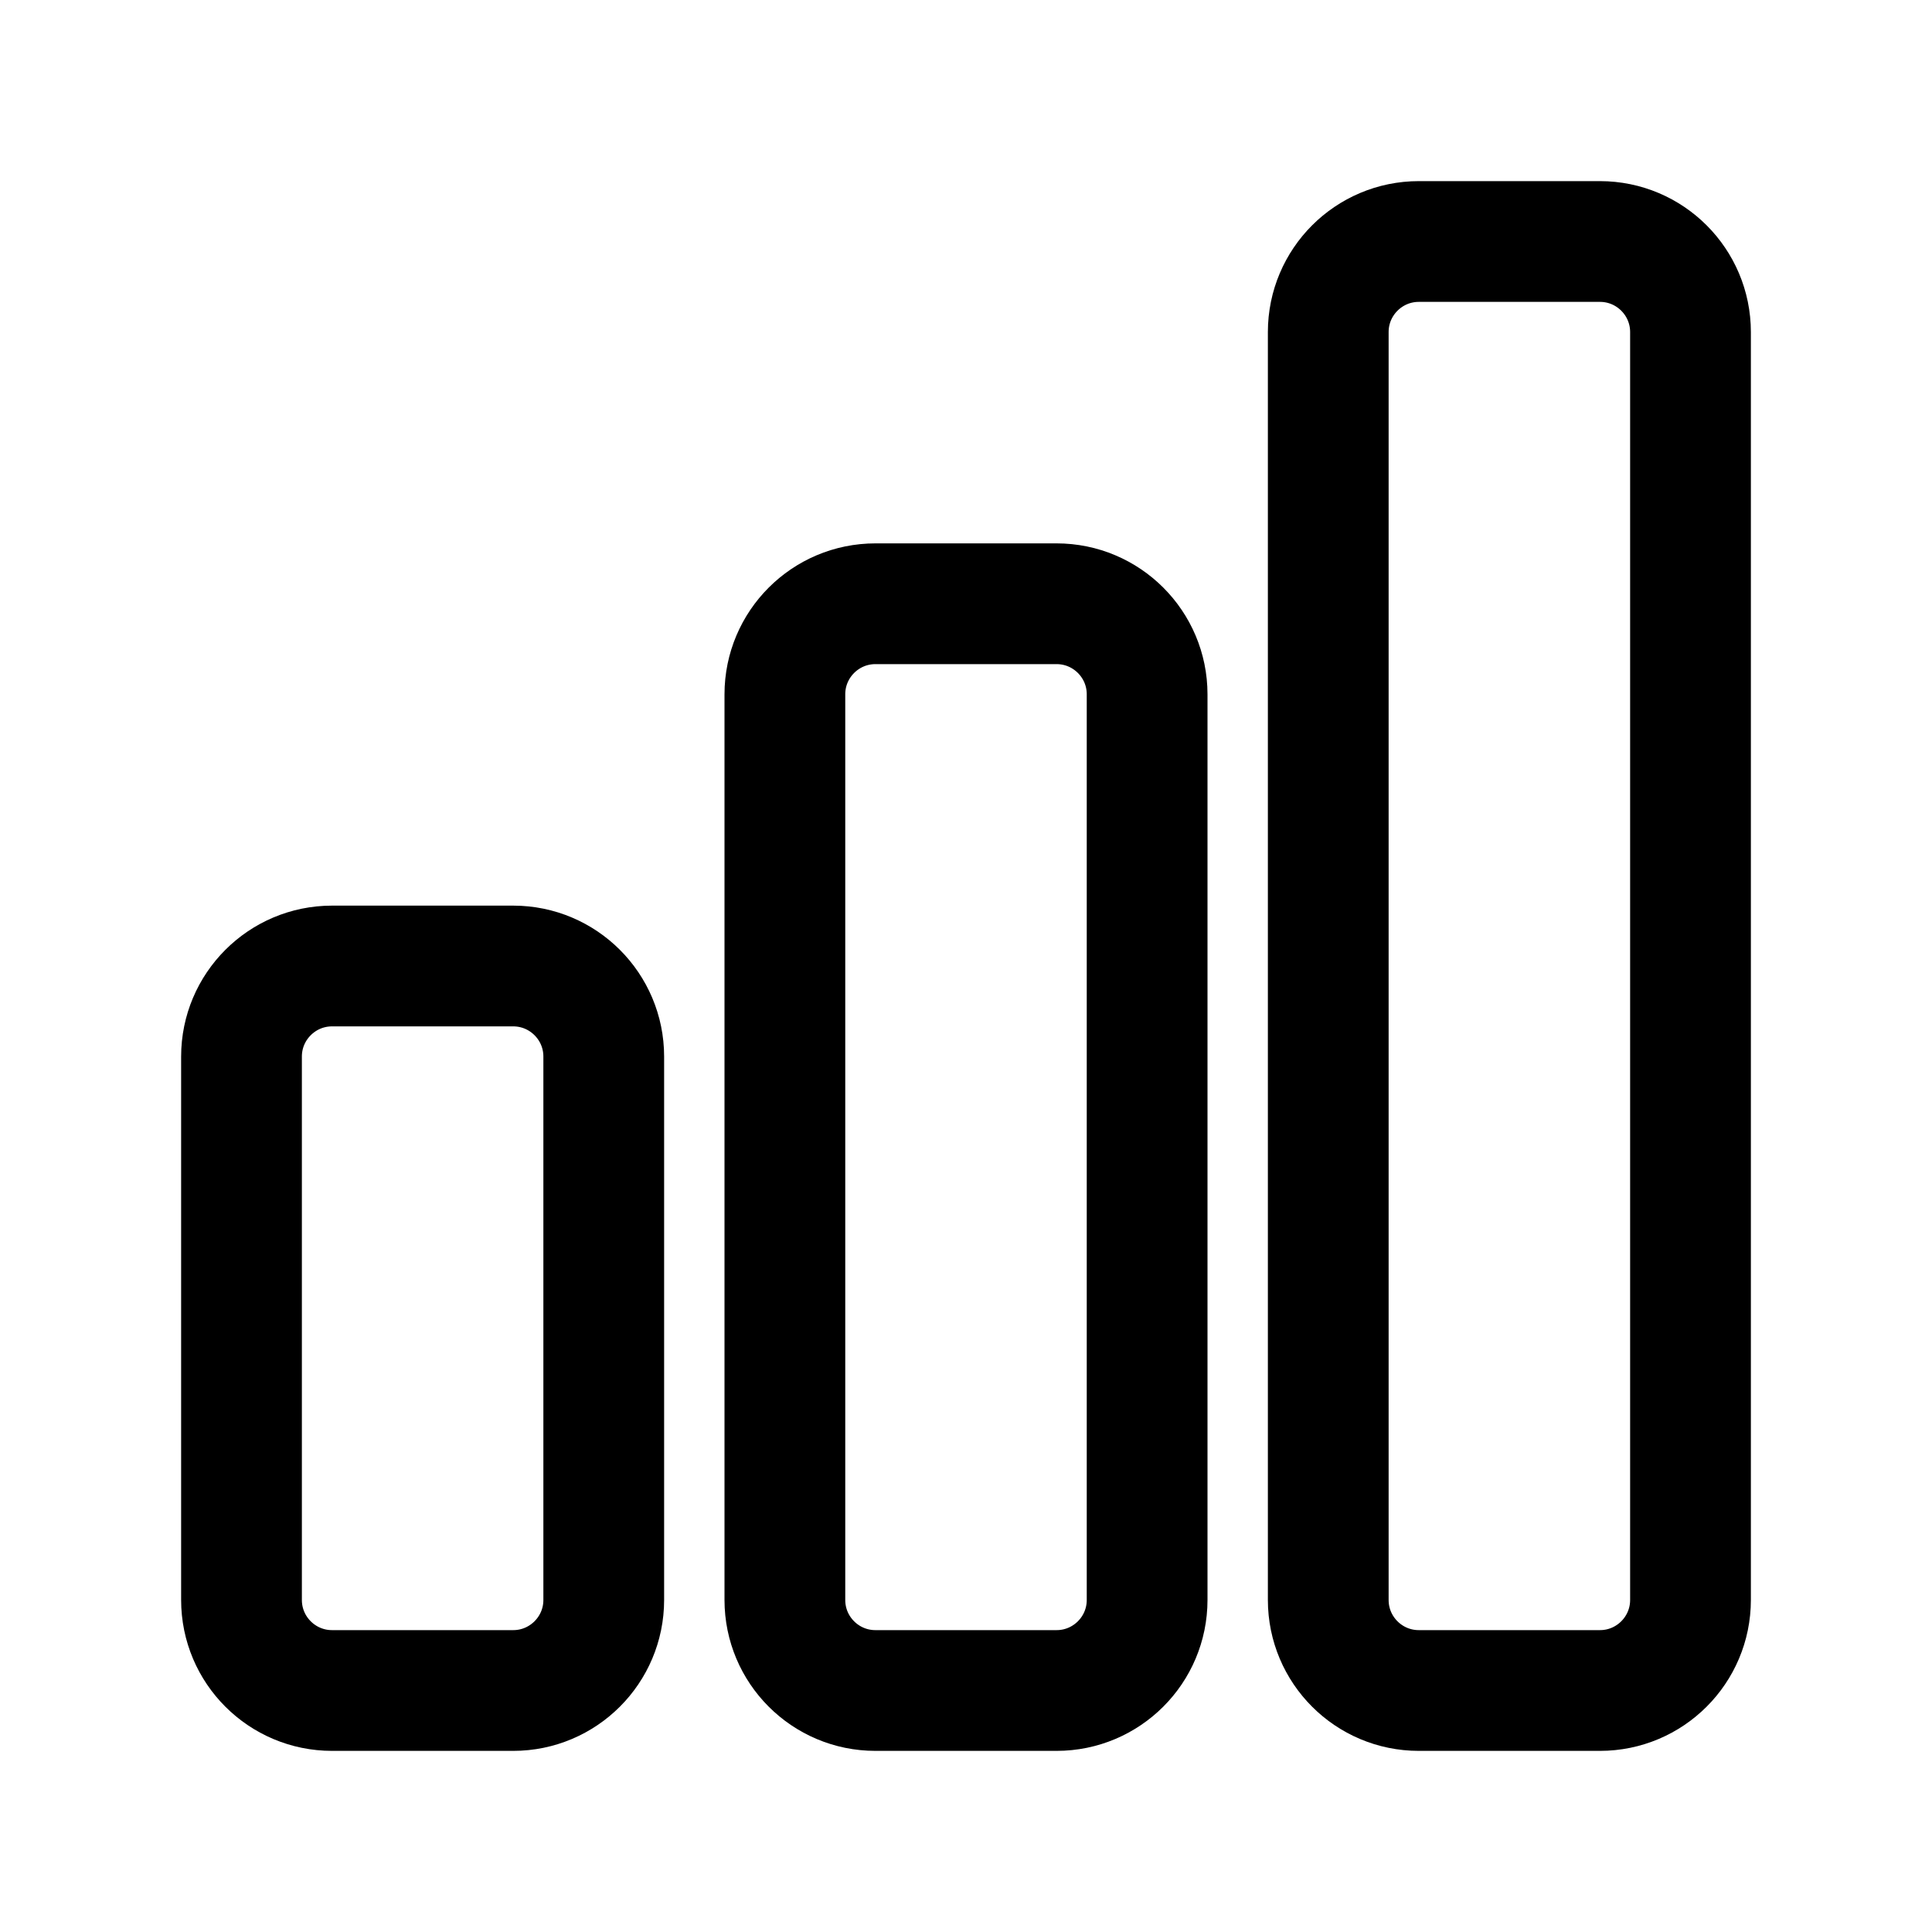
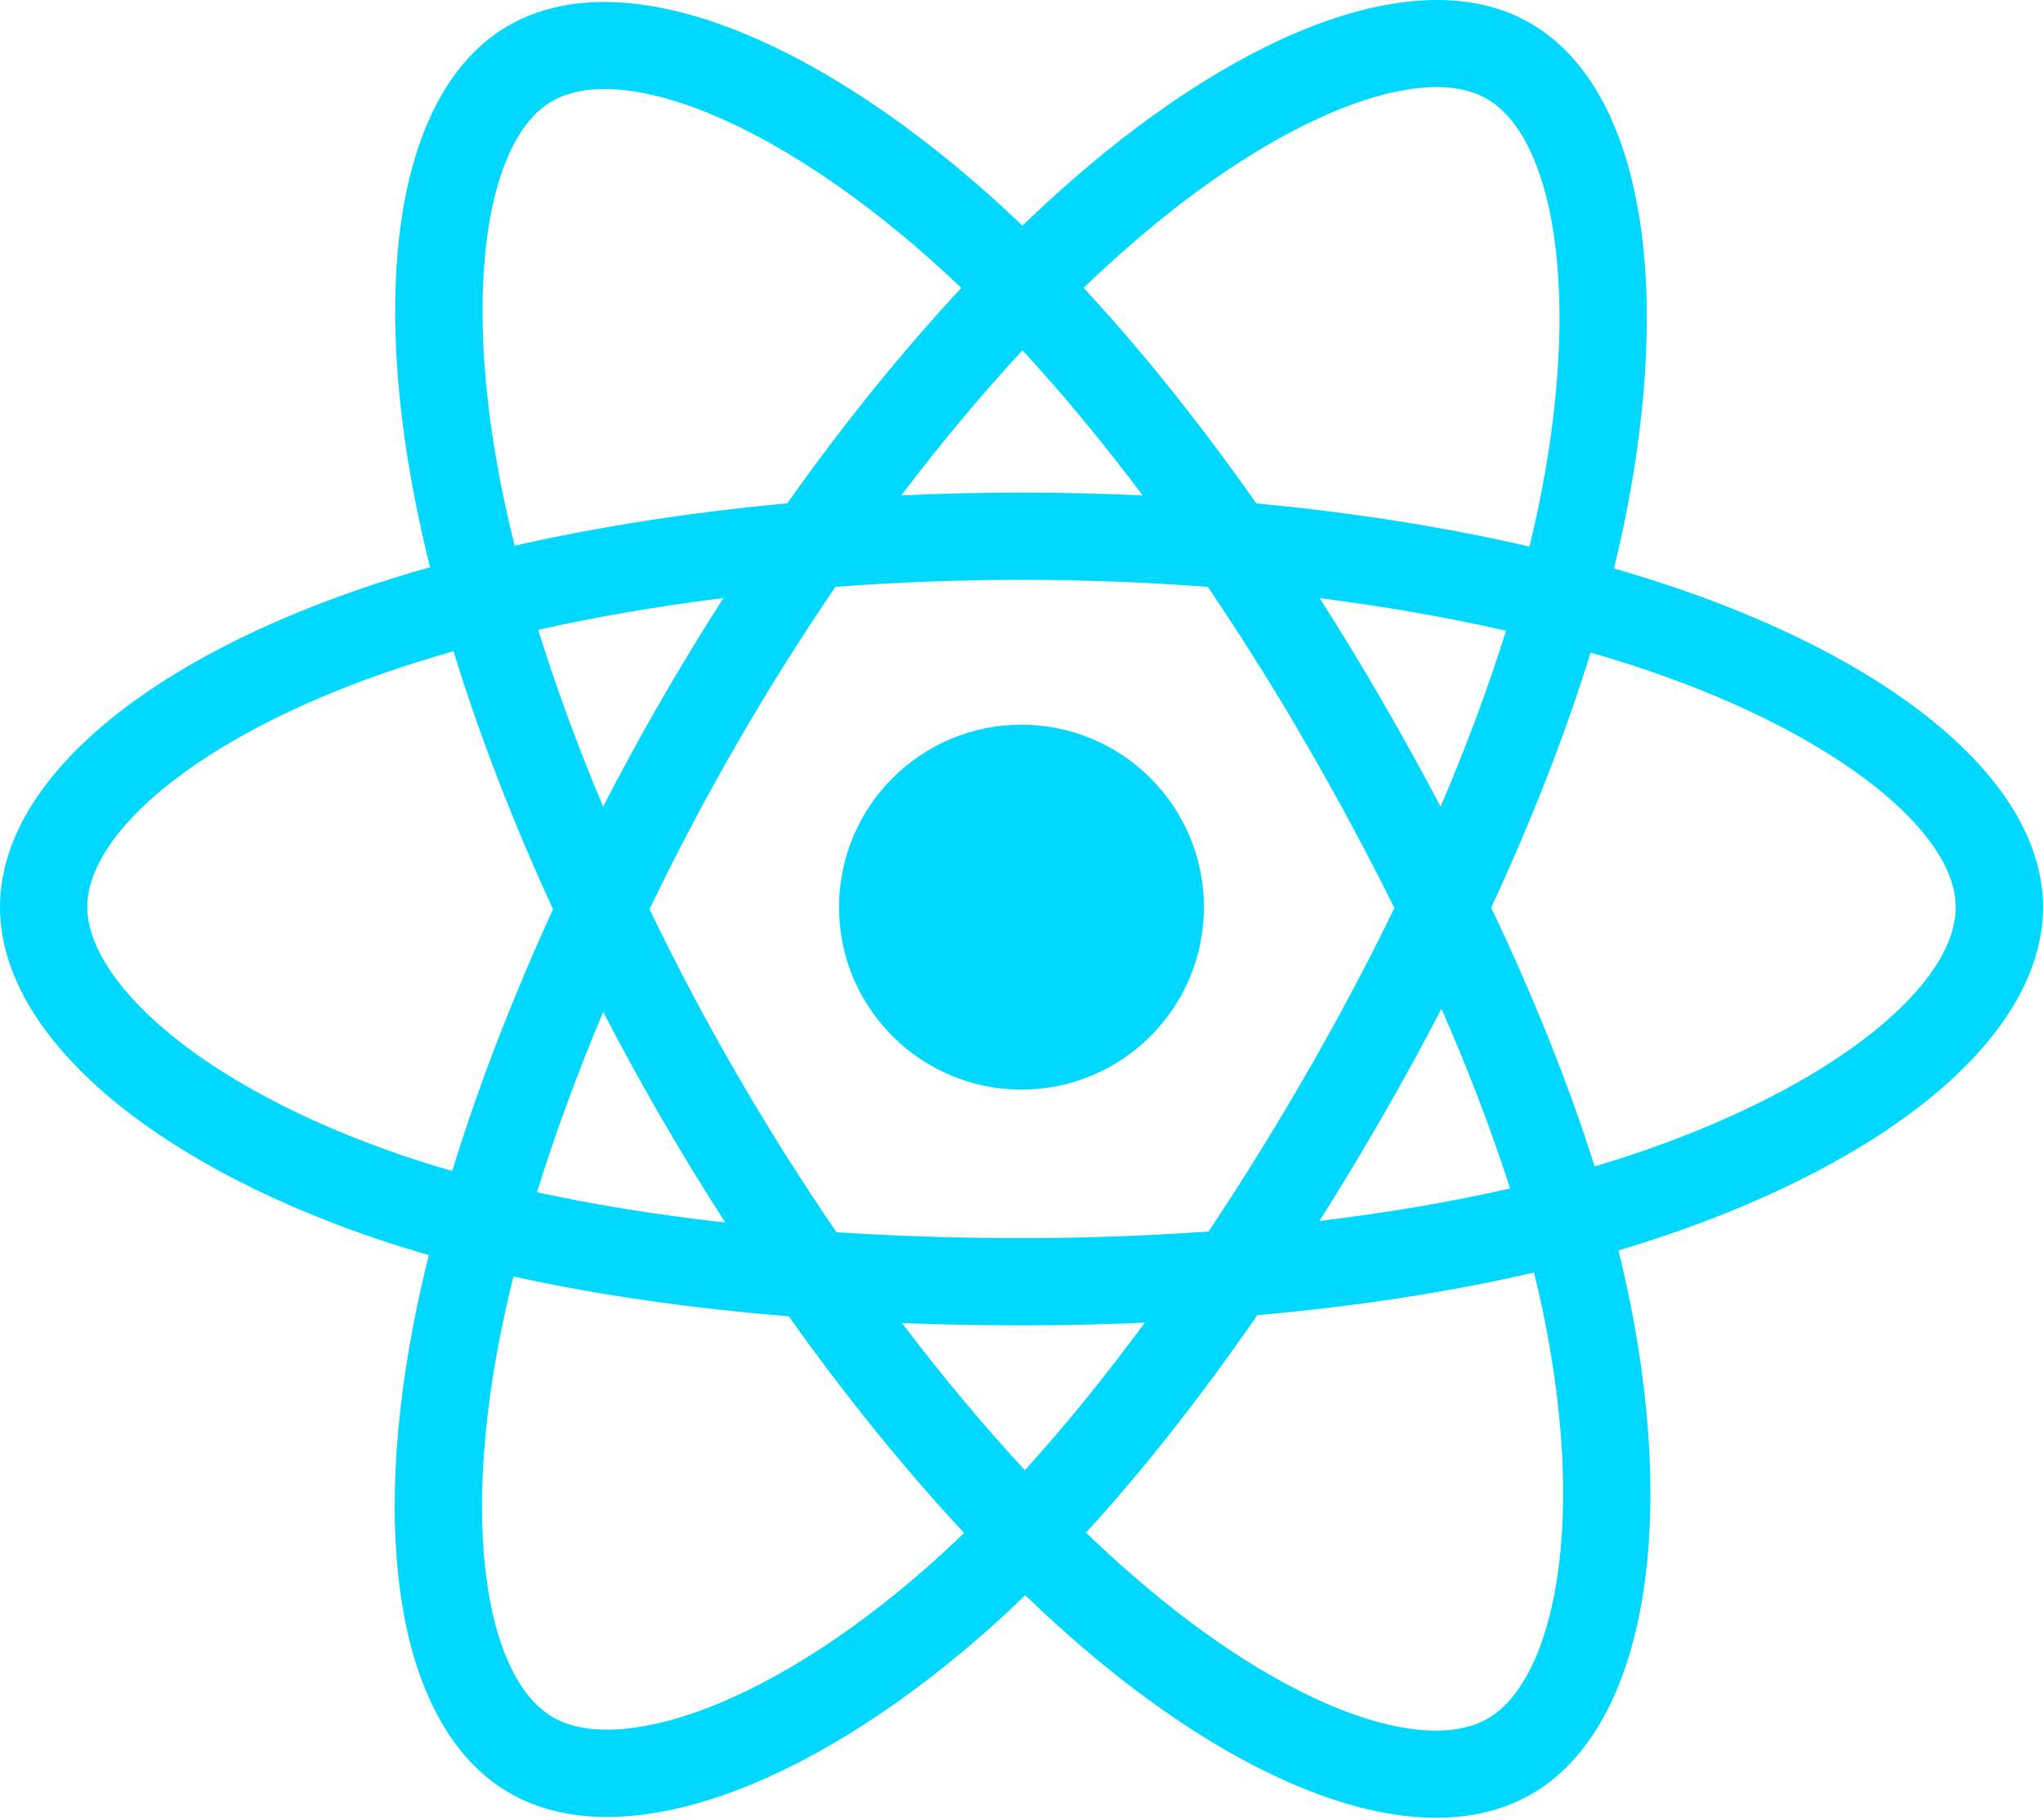
- <svg xmlns="http://www.w3.org/2000/svg" fill="none" viewBox="0 0 24 24" stroke-width="1.5" stroke="currentColor" class="size-6">
-   <path stroke-linecap="round" stroke-linejoin="round" d="M3 13.125C3 12.504 3.504 12 4.125 12h2.25c.621 0 1.125.504 1.125 1.125v6.75C7.5 20.496 6.996 21 6.375 21h-2.25A1.125 1.125 0 0 1 3 19.875v-6.75ZM9.75 8.625c0-.621.504-1.125 1.125-1.125h2.25c.621 0 1.125.504 1.125 1.125v11.25c0 .621-.504 1.125-1.125 1.125h-2.25a1.125 1.125 0 0 1-1.125-1.125V8.625ZM16.5 4.125c0-.621.504-1.125 1.125-1.125h2.25C20.496 3 21 3.504 21 4.125v15.75c0 .621-.504 1.125-1.125 1.125h-2.25a1.125 1.125 0 0 1-1.125-1.125V4.125Z" />
+ <svg xmlns="http://www.w3.org/2000/svg" aria-hidden="true" role="img" class="iconify iconify--logos" width="35.93" height="32" preserveAspectRatio="xMidYMid meet" viewBox="0 0 256 228">
+   <path fill="#00D8FF" d="M210.483 73.824a171.49 171.49 0 0 0-8.24-2.597c.465-1.9.893-3.777 1.273-5.621c6.238-30.281 2.16-54.676-11.769-62.708c-13.355-7.7-35.196.329-57.254 19.526a171.23 171.23 0 0 0-6.375 5.848a155.866 155.866 0 0 0-4.241-3.917C100.759 3.829 77.587-4.822 63.673 3.233C50.33 10.957 46.379 33.89 51.995 62.588a170.974 170.974 0 0 0 1.892 8.48c-3.28.932-6.445 1.924-9.474 2.98C17.309 83.498 0 98.307 0 113.668c0 15.865 18.582 31.778 46.812 41.427a145.52 145.52 0 0 0 6.921 2.165a167.467 167.467 0 0 0-2.01 9.138c-5.354 28.2-1.173 50.591 12.134 58.266c13.744 7.926 36.812-.22 59.273-19.855a145.567 145.567 0 0 0 5.342-4.923a168.064 168.064 0 0 0 6.92 6.314c21.758 18.722 43.246 26.282 56.54 18.586c13.731-7.949 18.194-32.003 12.4-61.268a145.016 145.016 0 0 0-1.535-6.842c1.62-.48 3.21-.974 4.76-1.488c29.348-9.723 48.443-25.443 48.443-41.52c0-15.417-17.868-30.326-45.517-39.844Zm-6.365 70.984c-1.4.463-2.836.91-4.3 1.345c-3.24-10.257-7.612-21.163-12.963-32.432c5.106-11 9.31-21.767 12.459-31.957c2.619.758 5.16 1.557 7.61 2.4c23.69 8.156 38.14 20.213 38.14 29.504c0 9.896-15.606 22.743-40.946 31.14Zm-10.514 20.834c2.562 12.94 2.927 24.64 1.23 33.787c-1.524 8.219-4.59 13.698-8.382 15.893c-8.067 4.67-25.32-1.4-43.927-17.412a156.726 156.726 0 0 1-6.437-5.87c7.214-7.889 14.423-17.06 21.459-27.246c12.376-1.098 24.068-2.894 34.671-5.345a134.17 134.17 0 0 1 1.386 6.193ZM87.276 214.515c-7.882 2.783-14.16 2.863-17.955.675c-8.075-4.657-11.432-22.636-6.853-46.752a156.923 156.923 0 0 1 1.869-8.499c10.486 2.32 22.093 3.988 34.498 4.994c7.084 9.967 14.501 19.128 21.976 27.15a134.668 134.668 0 0 1-4.877 4.492c-9.933 8.682-19.886 14.842-28.658 17.94ZM50.35 144.747c-12.483-4.267-22.792-9.812-29.858-15.863c-6.35-5.437-9.555-10.836-9.555-15.216c0-9.322 13.897-21.212 37.076-29.293c2.813-.98 5.757-1.905 8.812-2.773c3.204 10.42 7.406 21.315 12.477 32.332c-5.137 11.18-9.399 22.249-12.634 32.792a134.718 134.718 0 0 1-6.318-1.979Zm12.378-84.26c-4.811-24.587-1.616-43.134 6.425-47.789c8.564-4.958 27.502 2.111 47.463 19.835a144.318 144.318 0 0 1 3.841 3.545c-7.438 7.987-14.787 17.08-21.808 26.988c-12.04 1.116-23.565 2.908-34.161 5.309a160.342 160.342 0 0 1-1.76-7.887Zm110.427 27.268a347.8 347.8 0 0 0-7.785-12.803c8.168 1.033 15.994 2.404 23.343 4.08c-2.206 7.072-4.956 14.465-8.193 22.045a381.151 381.151 0 0 0-7.365-13.322Zm-45.032-43.861c5.044 5.465 10.096 11.566 15.065 18.186a322.04 322.04 0 0 0-30.257-.006c4.974-6.559 10.069-12.652 15.192-18.18ZM82.802 87.83a323.167 323.167 0 0 0-7.227 13.238c-3.184-7.553-5.909-14.98-8.134-22.152c7.304-1.634 15.093-2.97 23.209-3.984a321.524 321.524 0 0 0-7.848 12.897Zm8.081 65.352c-8.385-.936-16.291-2.203-23.593-3.793c2.26-7.3 5.045-14.885 8.298-22.6a321.187 321.187 0 0 0 7.257 13.246c2.594 4.48 5.28 8.868 8.038 13.147Zm37.542 31.03c-5.184-5.592-10.354-11.779-15.403-18.433c4.902.192 9.899.29 14.978.29c5.218 0 10.376-.117 15.453-.343c-4.985 6.774-10.018 12.97-15.028 18.486Zm52.198-57.817c3.422 7.8 6.306 15.345 8.596 22.52c-7.422 1.694-15.436 3.058-23.88 4.071a382.417 382.417 0 0 0 7.859-13.026a347.403 347.403 0 0 0 7.425-13.565Zm-16.898 8.101a358.557 358.557 0 0 1-12.281 19.815a329.4 329.4 0 0 1-23.444.823c-7.967 0-15.716-.248-23.178-.732a310.202 310.202 0 0 1-12.513-19.846h.001a307.41 307.41 0 0 1-10.923-20.627a310.278 310.278 0 0 1 10.89-20.637l-.001.001a307.318 307.318 0 0 1 12.413-19.761c7.613-.576 15.42-.876 23.31-.876H128c7.926 0 15.743.303 23.354.883a329.357 329.357 0 0 1 12.335 19.695a358.489 358.489 0 0 1 11.036 20.54a329.472 329.472 0 0 1-11 20.722Zm22.56-122.124c8.572 4.944 11.906 24.881 6.52 51.026c-.344 1.668-.73 3.367-1.15 5.09c-10.622-2.452-22.155-4.275-34.23-5.408c-7.034-10.017-14.323-19.124-21.64-27.008a160.789 160.789 0 0 1 5.888-5.4c18.9-16.447 36.564-22.941 44.612-18.3ZM128 90.808c12.625 0 22.86 10.235 22.86 22.86s-10.235 22.86-22.86 22.86s-22.86-10.235-22.86-22.86s10.235-22.86 22.86-22.86Z" />
</svg>
